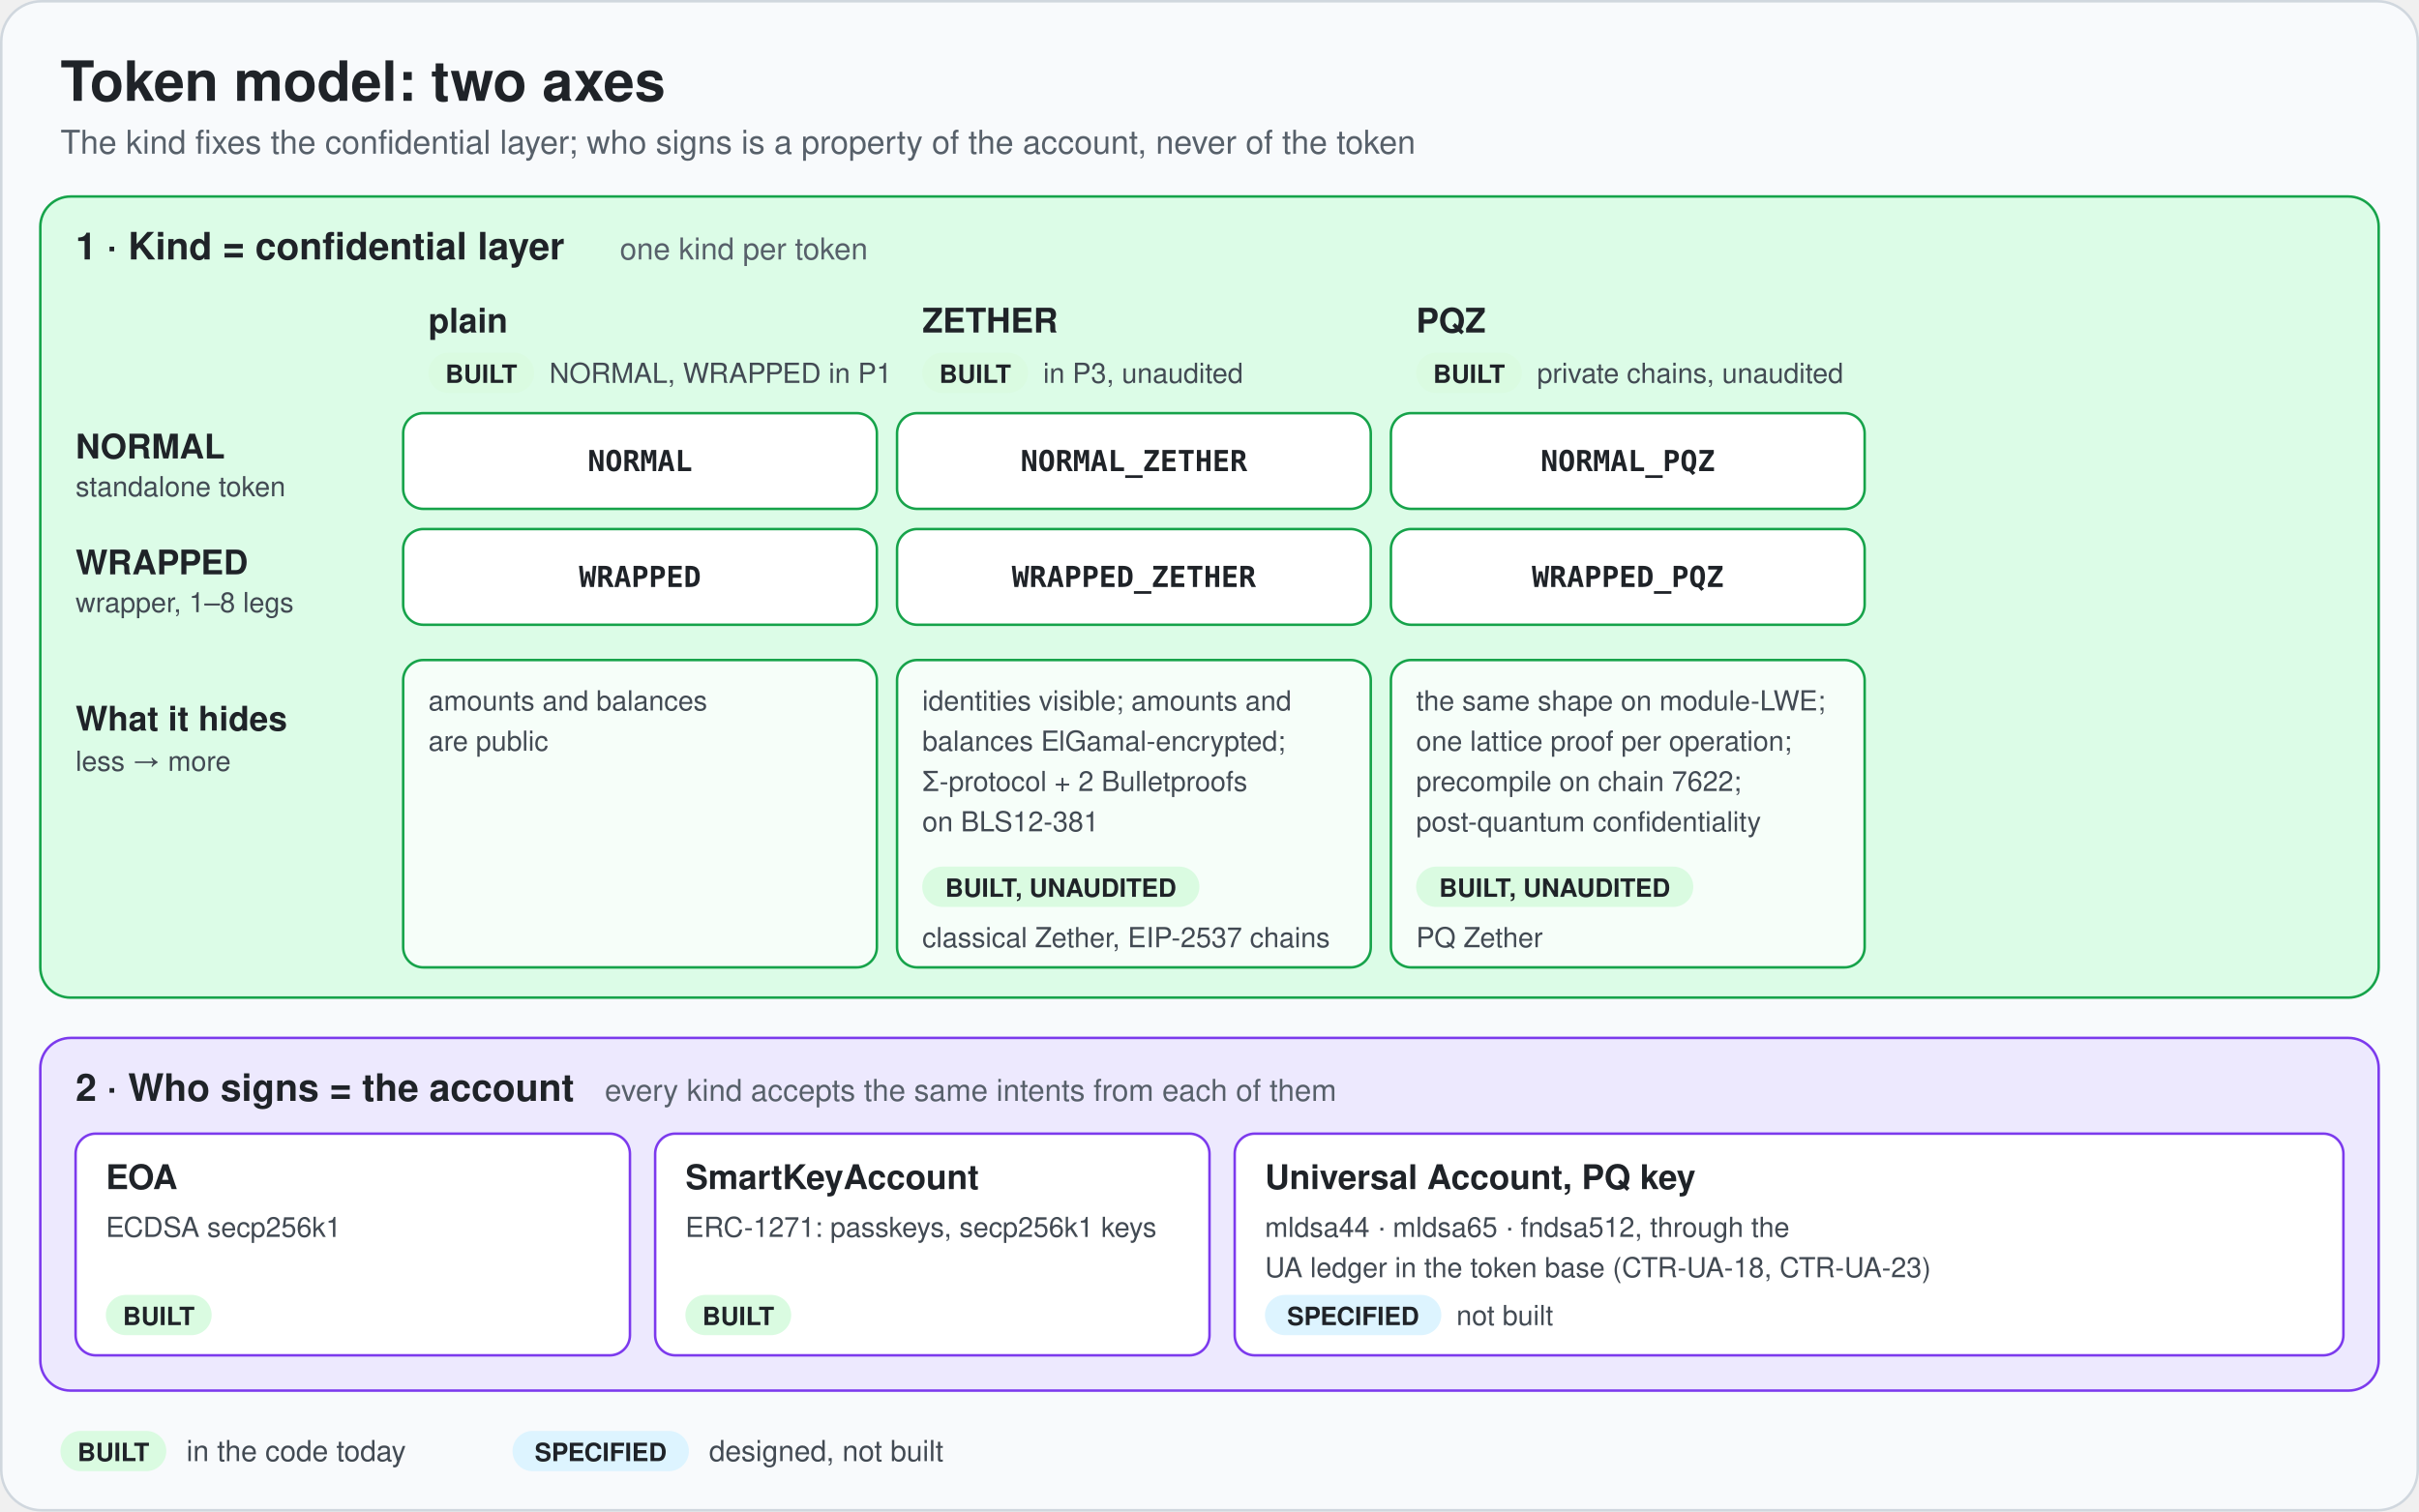
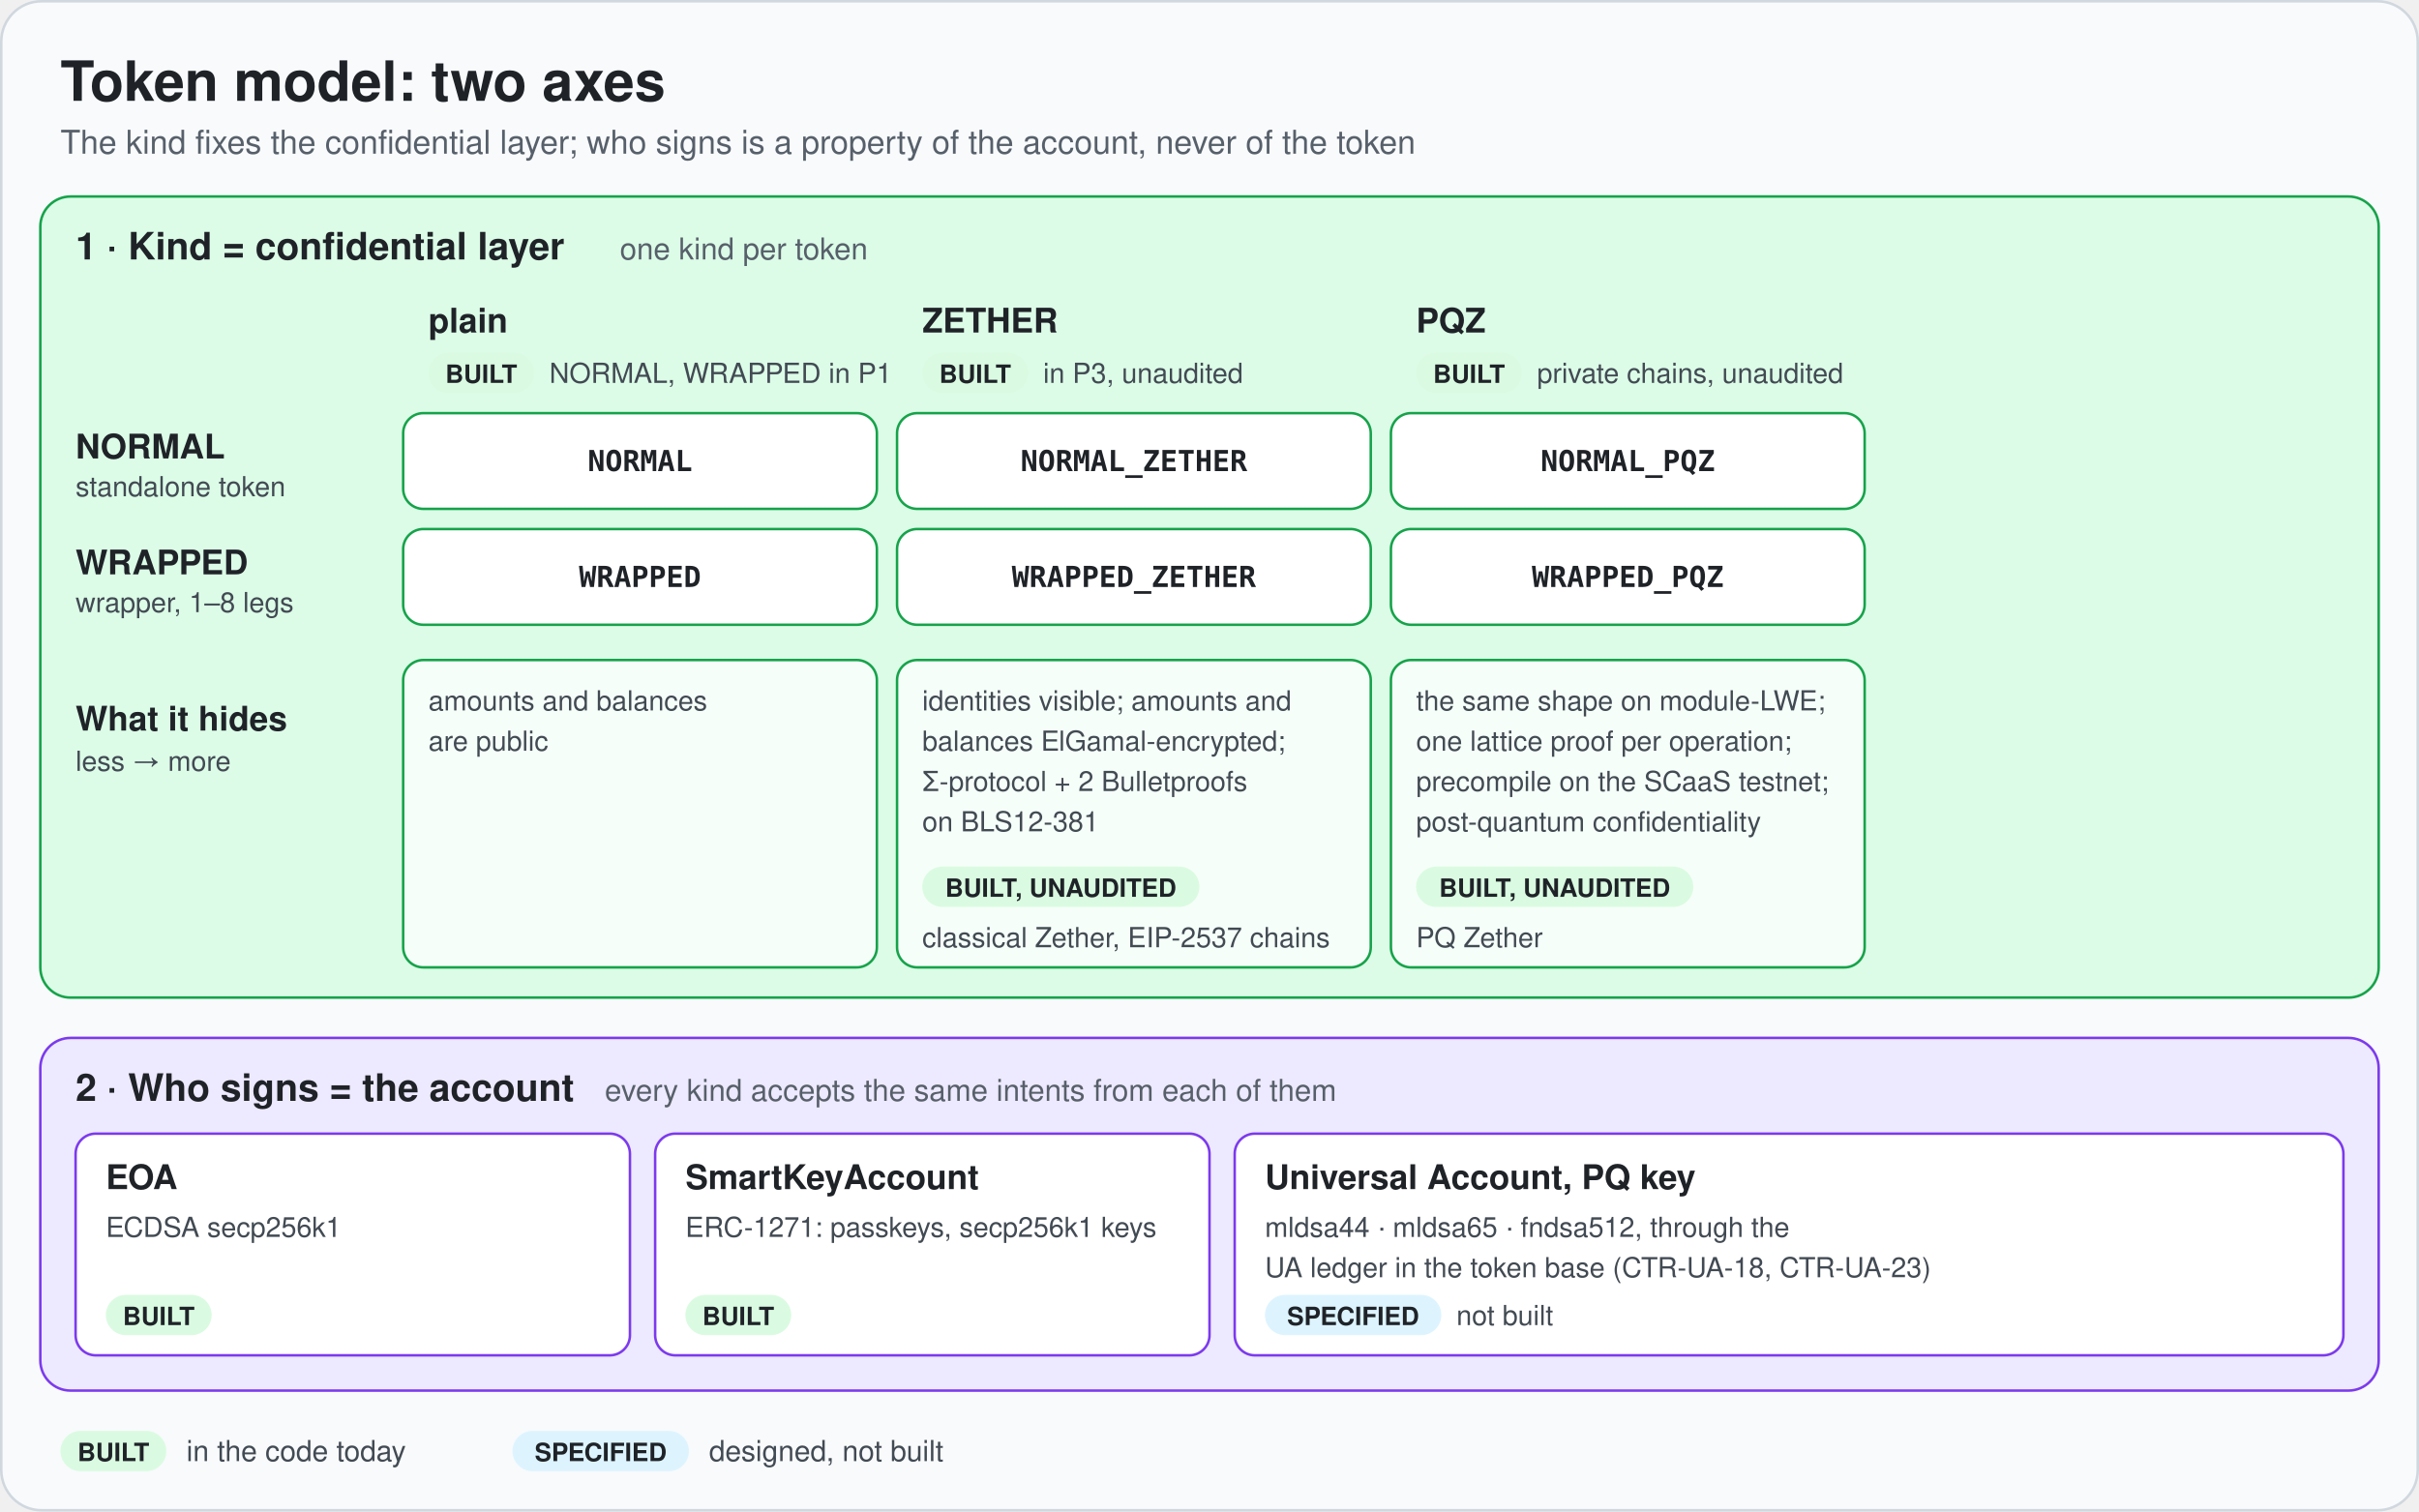
<svg xmlns="http://www.w3.org/2000/svg" width="960" height="600" viewBox="0 0 960 600" role="img" aria-labelledby="t d">
  <defs>
    <marker id="ah" viewBox="0 0 10 10" refX="9" refY="5" markerWidth="7" markerHeight="7" orient="auto-start-reverse">
      <path d="M0 0 L10 5 L0 10 z" fill="#57606a" />
    </marker>
    <style>
      text { font-family: system-ui, -apple-system, "Segoe UI", Helvetica, Arial, sans-serif; fill: #1f2328; }
      .h { font-size: 22px; font-weight: 700; }
      .sub { font-size: 13px; fill: #57606a; }
      .tier { font-size: 15px; font-weight: 700; }
      .tiers { font-size: 12px; fill: #57606a; }
      .b { font-size: 13.5px; font-weight: 700; }
      .s { font-size: 11px; fill: #424a53; }
      .lab { font-size: 11.5px; fill: #424a53; }
      .chip { font-size: 10px; font-weight: 700; }
      .flow { stroke: #57606a; stroke-width: 1.5; fill: none; }
      .back { stroke: #57606a; stroke-width: 1.4; fill: none; stroke-dasharray: 5 4; }
      .k { font-family: ui-monospace, SFMono-Regular, Menlo, Consolas, monospace; font-size: 11.5px; font-weight: 600; }
      .cell { fill: #ffffff; stroke: #16a34a; }
      .rsv { fill: #ffffff; stroke: #8c959f; stroke-dasharray: 4 3; }
    </style>
  </defs>
  <rect x="0.5" y="0.5" width="959" height="599" rx="16" fill="#f8fafc" stroke="#d0d7de" />
  <text class="h" x="24" y="40">Token model: two axes</text>
  <text class="sub" x="24" y="61">The kind fixes the confidential layer; who signs is a property of the account, never of the token</text>
  <rect x="16" y="78" width="928" height="318" rx="12" fill="#dcfce7" stroke="#16a34a" />
  <text class="tier" x="30" y="103">1 · Kind = confidential layer</text>
  <text class="tiers" x="246" y="103">one kind per token</text>
  <text class="b" x="170" y="132">plain</text>
  <rect x="170" y="140" width="42" height="16" rx="8" fill="#dafbe1" />
  <text class="chip" x="191" y="152" text-anchor="middle" fill="#1a7f37">BUILT</text>
  <text class="s" x="218" y="152">NORMAL, WRAPPED in P1</text>
  <text class="b" x="366" y="132">ZETHER</text>
  <rect x="366" y="140" width="42" height="16" rx="8" fill="#dafbe1" />
  <text class="chip" x="387" y="152" text-anchor="middle" fill="#1a7f37">BUILT</text>
  <text class="s" x="414" y="152">in P3, unaudited</text>
  <text class="b" x="562" y="132">PQZ</text>
  <rect x="562" y="140" width="42" height="16" rx="8" fill="#dafbe1" />
  <text class="chip" x="583" y="152" text-anchor="middle" fill="#1a7f37">BUILT</text>
  <text class="s" x="610" y="152">private chains, unaudited</text>
  <text class="b" x="30" y="182">NORMAL</text>
  <text class="s" x="30" y="197">standalone token</text>
  <rect class="cell" x="160" y="164" width="188" height="38" rx="8" />
  <text class="k" x="254" y="187" text-anchor="middle">NORMAL</text>
  <rect class="cell" x="356" y="164" width="188" height="38" rx="8" />
  <text class="k" x="450" y="187" text-anchor="middle">NORMAL_ZETHER</text>
  <rect class="cell" x="552" y="164" width="188" height="38" rx="8" />
  <text class="k" x="646" y="187" text-anchor="middle">NORMAL_PQZ</text>
  <text class="b" x="30" y="228">WRAPPED</text>
  <text class="s" x="30" y="243">wrapper, 1–8 legs</text>
  <rect class="cell" x="160" y="210" width="188" height="38" rx="8" />
  <text class="k" x="254" y="233" text-anchor="middle">WRAPPED</text>
  <rect class="cell" x="356" y="210" width="188" height="38" rx="8" />
  <text class="k" x="450" y="233" text-anchor="middle">WRAPPED_ZETHER</text>
  <rect class="cell" x="552" y="210" width="188" height="38" rx="8" />
  <text class="k" x="646" y="233" text-anchor="middle">WRAPPED_PQZ</text>
  <text class="b" x="30" y="290">What it hides</text>
  <text class="s" x="30" y="306">less → more</text>
  <rect x="160" y="262" width="188" height="122" rx="8" fill="#f6fef9" stroke="#16a34a" />
  <text class="s" x="170" y="282">amounts and balances</text>
  <text class="s" x="170" y="298">are public</text>
  <rect x="356" y="262" width="188" height="122" rx="8" fill="#f6fef9" stroke="#16a34a" />
  <text class="s" x="366" y="282">identities visible; amounts and</text>
  <text class="s" x="366" y="298">balances ElGamal-encrypted;</text>
  <text class="s" x="366" y="314">Σ-protocol + 2 Bulletproofs</text>
  <text class="s" x="366" y="330">on BLS12-381</text>
  <rect x="366" y="344" width="110" height="16" rx="8" fill="#dafbe1" />
  <text class="chip" x="421" y="356" text-anchor="middle" fill="#1a7f37">BUILT, UNAUDITED</text>
  <text class="s" x="366" y="376">classical Zether, EIP-2537 chains</text>
  <rect x="552" y="262" width="188" height="122" rx="8" fill="#f6fef9" stroke="#16a34a" />
  <text class="s" x="562" y="282">the same shape on module-LWE;</text>
  <text class="s" x="562" y="298">one lattice proof per operation;</text>
-   <text class="s" x="562" y="314">precompile on chain 7622;</text>
+   <text class="s" x="562" y="314">precompile on the SCaaS testnet;</text>
  <text class="s" x="562" y="330">post-quantum confidentiality</text>
  <rect x="562" y="344" width="110" height="16" rx="8" fill="#dafbe1" />
  <text class="chip" x="617" y="356" text-anchor="middle" fill="#1a7f37">BUILT, UNAUDITED</text>
  <text class="s" x="562" y="376">PQ Zether</text>
  <rect x="16" y="412" width="928" height="140" rx="12" fill="#ede9fe" stroke="#7c3aed" />
  <text class="tier" x="30" y="437">2 · Who signs = the account</text>
  <text class="tiers" x="240" y="437">every kind accepts the same intents from each of them</text>
  <rect x="30" y="450" width="220" height="88" rx="8" fill="#ffffff" stroke="#7c3aed" />
  <text class="b" x="42" y="472">EOA</text>
  <text class="s" x="42" y="491">ECDSA secp256k1</text>
  <rect x="42" y="514" width="42" height="16" rx="8" fill="#dafbe1" />
  <text class="chip" x="63" y="526" text-anchor="middle" fill="#1a7f37">BUILT</text>
  <rect x="260" y="450" width="220" height="88" rx="8" fill="#ffffff" stroke="#7c3aed" />
  <text class="b" x="272" y="472">SmartKeyAccount</text>
  <text class="s" x="272" y="491">ERC-1271: passkeys, secp256k1 keys</text>
  <rect x="272" y="514" width="42" height="16" rx="8" fill="#dafbe1" />
  <text class="chip" x="293" y="526" text-anchor="middle" fill="#1a7f37">BUILT</text>
  <rect x="490" y="450" width="440" height="88" rx="8" fill="#ffffff" stroke="#7c3aed" />
  <text class="b" x="502" y="472">Universal Account, PQ key</text>
  <text class="s" x="502" y="491">mldsa44 · mldsa65 · fndsa512, through the</text>
  <text class="s" x="502" y="507">UA ledger in the token base (CTR-UA-18, CTR-UA-23)</text>
  <rect x="502" y="514" width="70" height="16" rx="8" fill="#ddf4ff" />
  <text class="chip" x="537" y="526" text-anchor="middle" fill="#0969da">SPECIFIED</text>
  <text class="s" x="578" y="526">not built</text>
  <rect x="24" y="568" width="42" height="16" rx="8" fill="#dafbe1" />
  <text class="chip" x="45" y="580" text-anchor="middle" fill="#1a7f37">BUILT</text>
  <text class="lab" x="74" y="580">in the code today</text>
  <rect x="203.4" y="568" width="70" height="16" rx="8" fill="#ddf4ff" />
  <text class="chip" x="238.4" y="580" text-anchor="middle" fill="#0969da">SPECIFIED</text>
  <text class="lab" x="281.4" y="580">designed, not built</text>
</svg>
